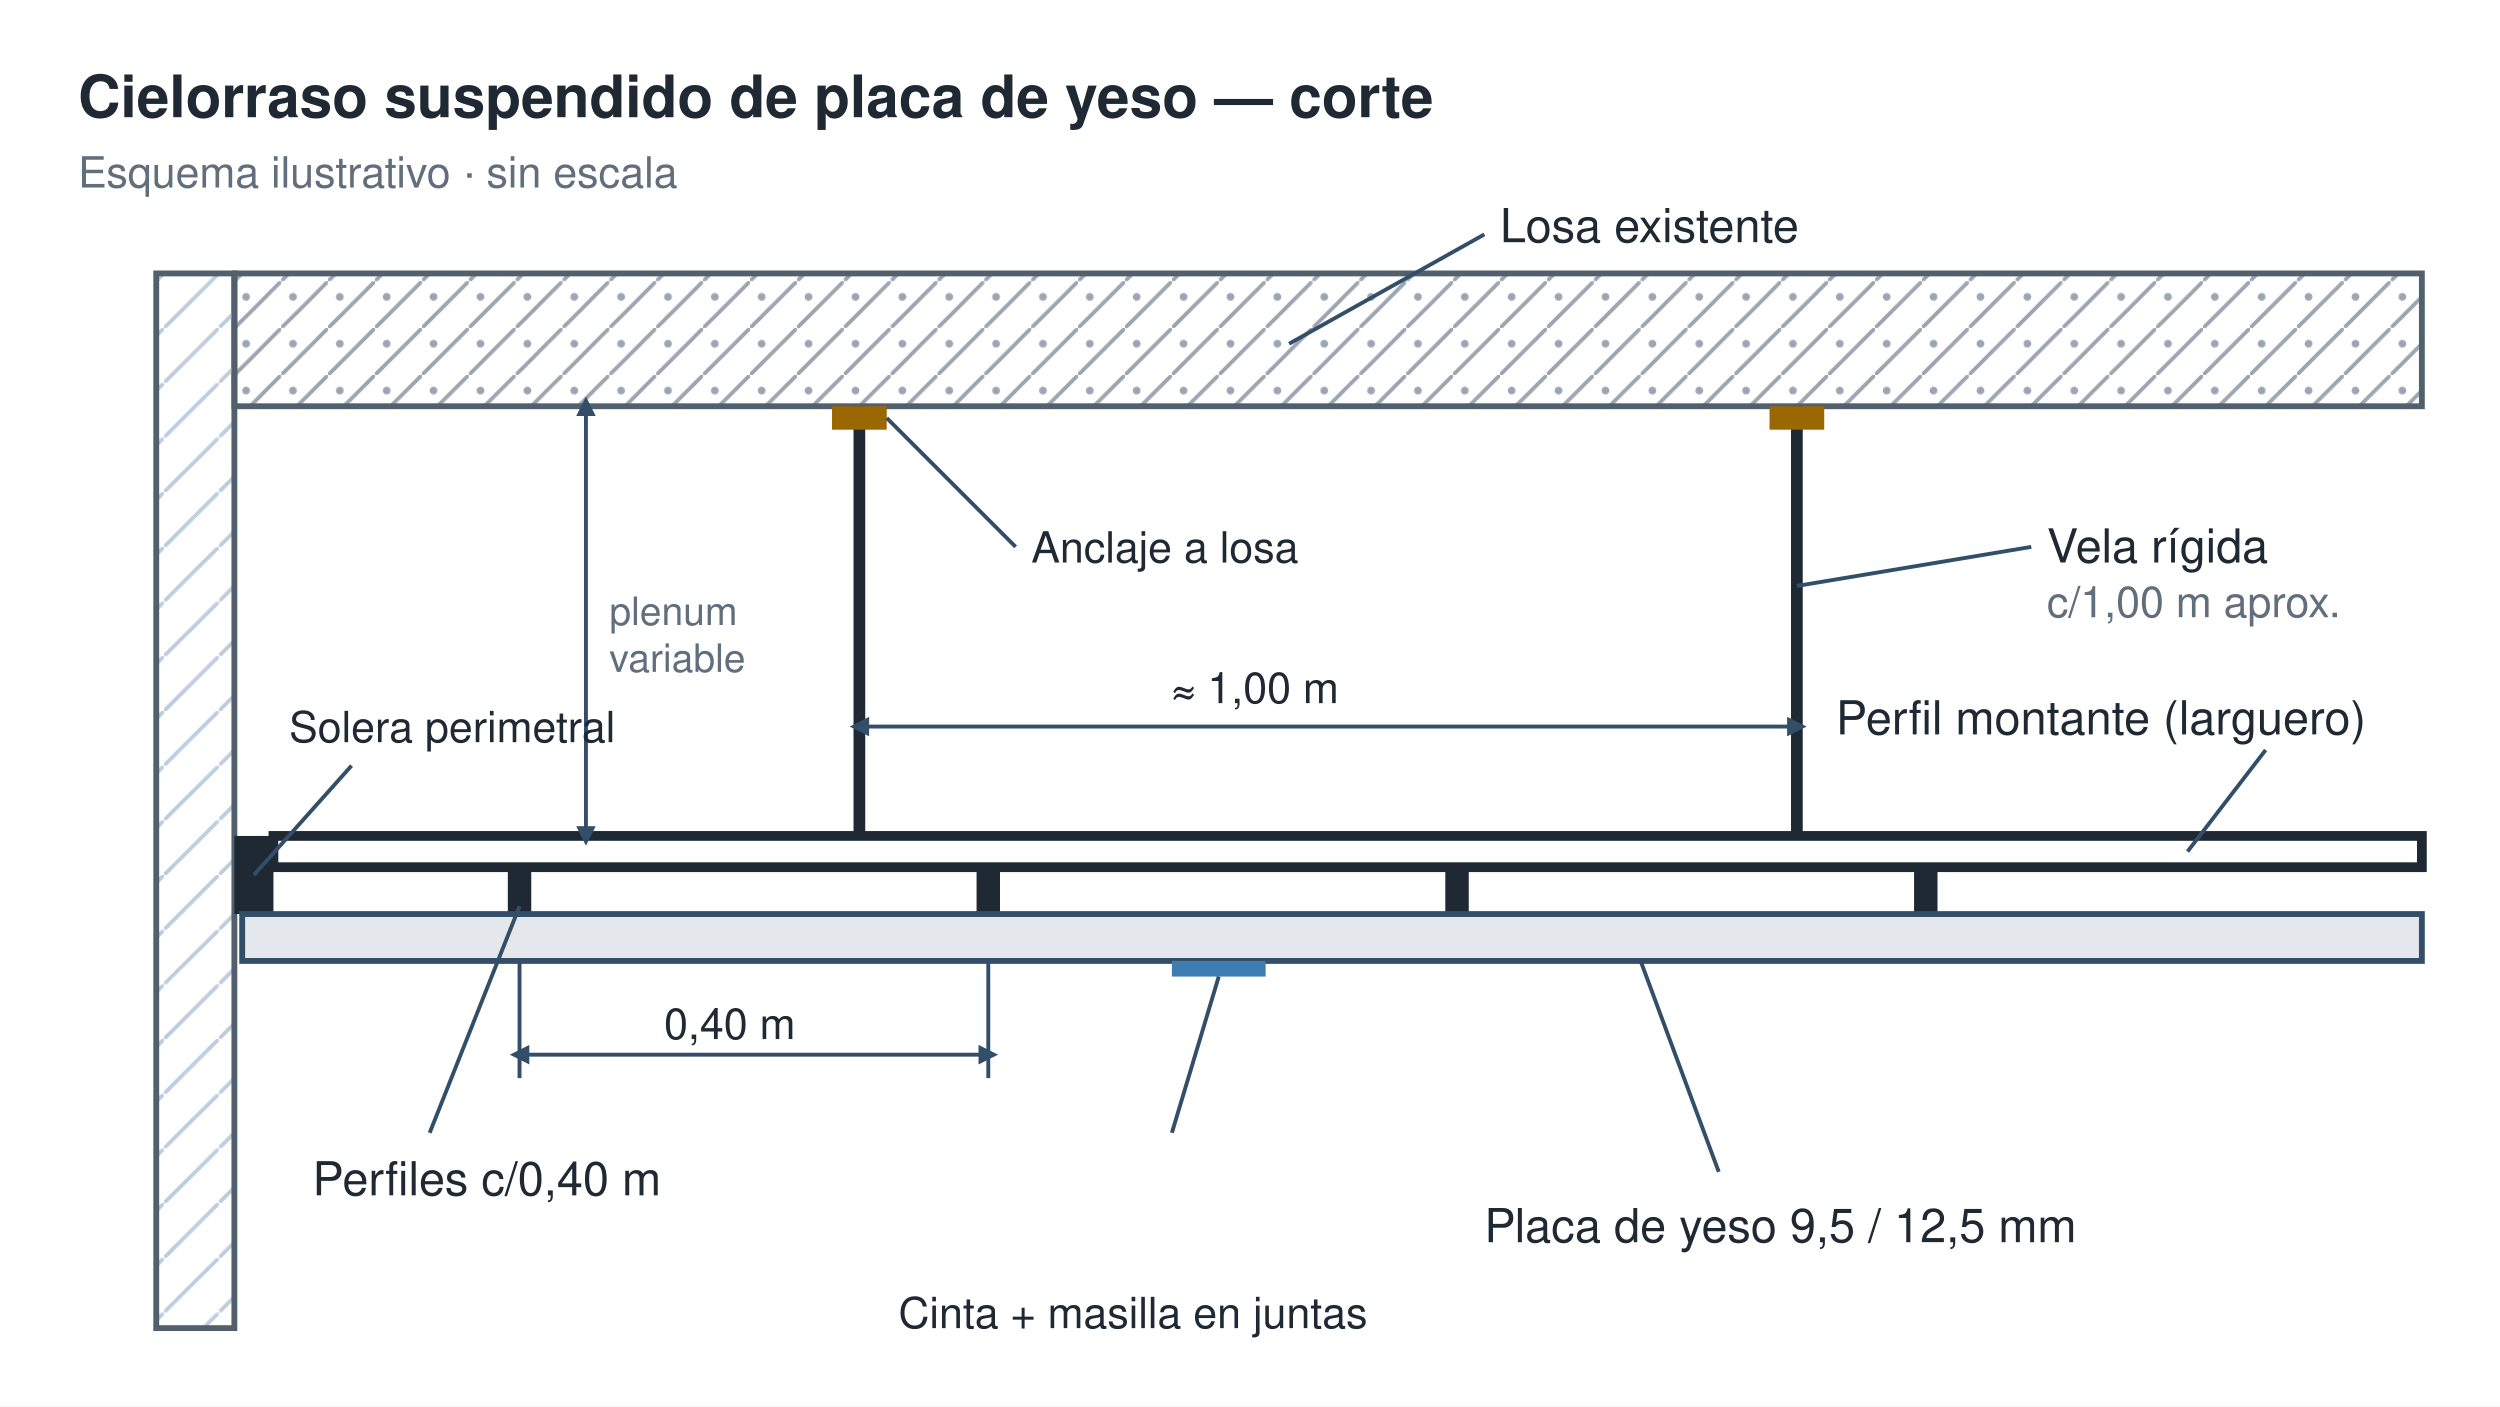
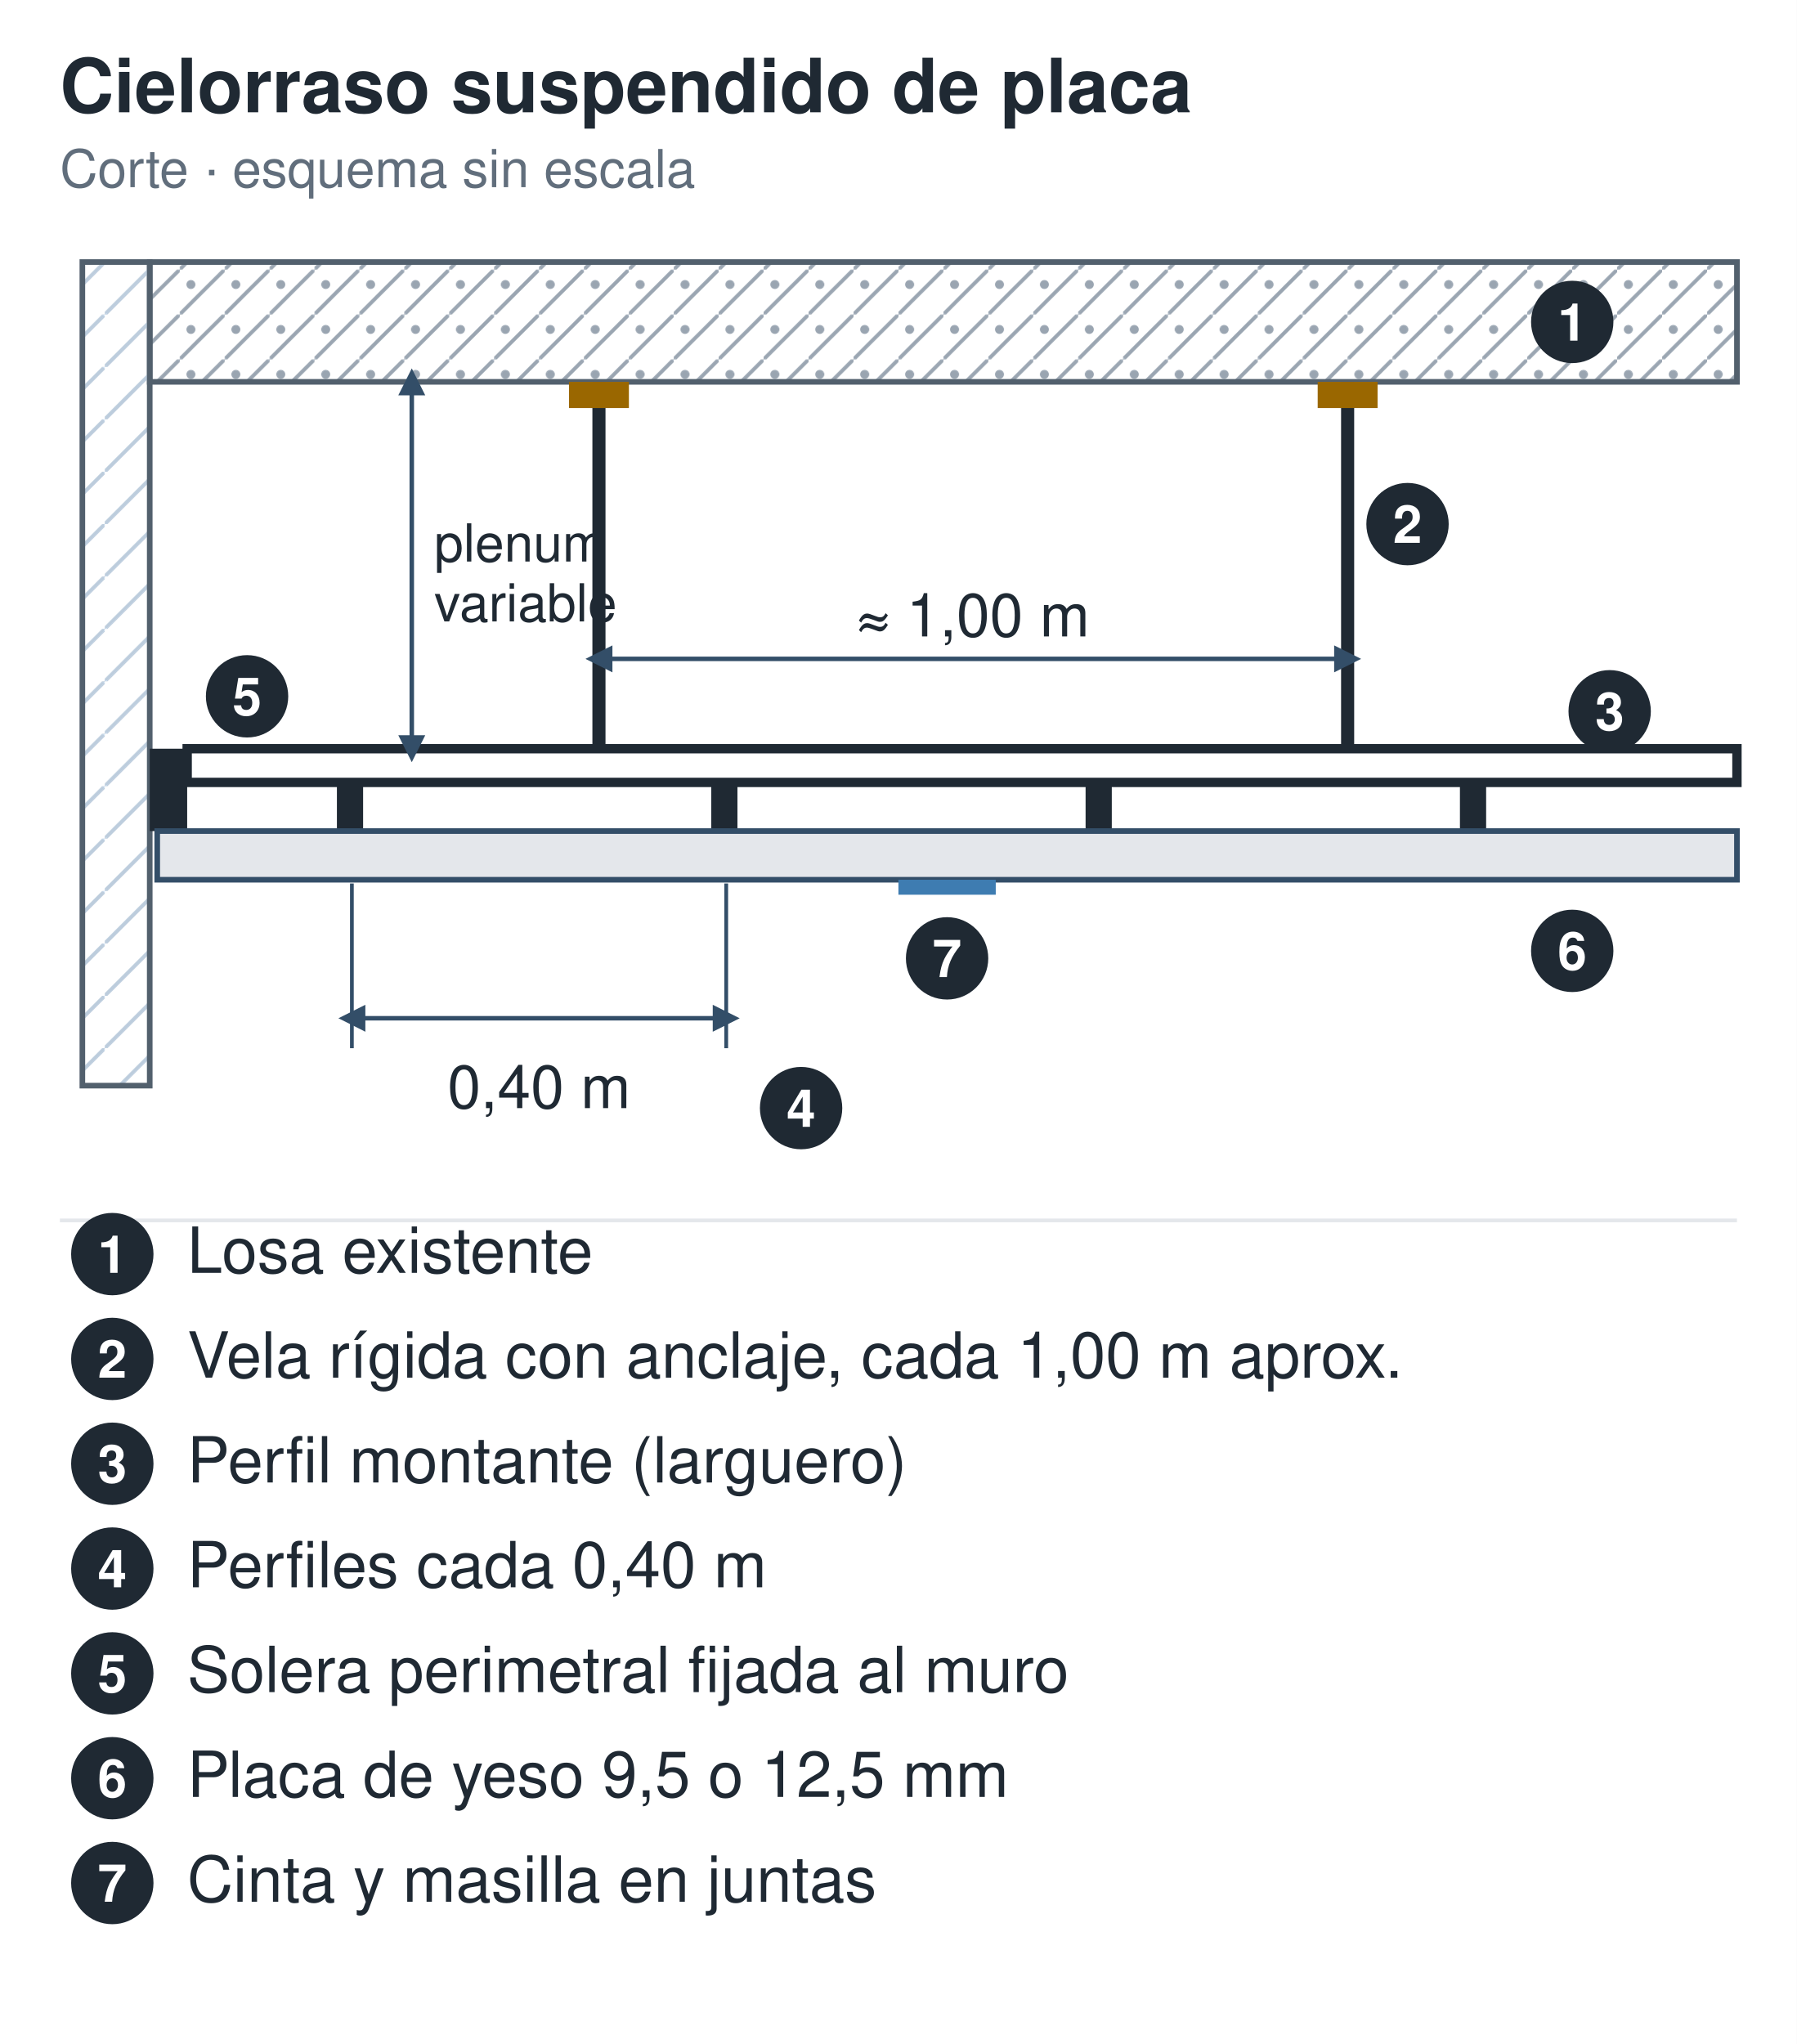
- <svg xmlns="http://www.w3.org/2000/svg" viewBox="0 0 640 360" font-family="Helvetica, Arial, sans-serif">
+ <svg xmlns="http://www.w3.org/2000/svg" viewBox="0 0 480 546" font-family="Helvetica, Arial, sans-serif">
  <defs>
-     <pattern id="hormigon" width="12" height="12" patternUnits="userSpaceOnUse">
-       <path d="M0 12L12 0" stroke="#9aa5b1" stroke-width="1" />
-       <circle cx="3" cy="4" r="1" fill="#9aa5b1" />
+     <marker id="a" viewBox="0 0 10 10" refX="5" refY="5" markerWidth="6" markerHeight="6" orient="auto-start-reverse">
+       <path d="M0 0L10 5L0 10z" fill="#334e68" />
+     </marker>
+     <pattern id="lana" width="12" height="12" patternUnits="userSpaceOnUse">
+       <path d="M0 6 Q3 0 6 6 T12 6" fill="none" stroke="#c9a227" stroke-width="1.2" />
+     </pattern>
+     <pattern id="horm" width="12" height="12" patternUnits="userSpaceOnUse">
+       <path d="M0 12L12 0" stroke="#9aa5b1" />
+       <circle cx="3" cy="4" r="1.2" fill="#9aa5b1" />
    </pattern>
    <pattern id="muro" width="14" height="14" patternUnits="userSpaceOnUse">
-       <path d="M0 14L14 0" stroke="#bcccdc" stroke-width="1" />
+       <path d="M0 14L14 0" stroke="#bcccdc" />
+     </pattern>
+     <pattern id="lad" width="28" height="14" patternUnits="userSpaceOnUse">
+       <rect width="28" height="14" fill="#f7d9c4" />
+       <path d="M0 0H28M0 7H28M7 0V7M21 7V14" stroke="#c97b4a" />
    </pattern>
  </defs>
-   <rect width="640" height="360" fill="#fff" />
-   <text x="20" y="30" font-size="15" font-weight="700" fill="#1f2933">Cielorraso suspendido de placa de yeso — corte</text>
-   <text x="20" y="48" font-size="11" fill="#616e7c">Esquema ilustrativo · sin escala</text>
-   <rect x="60" y="70" width="560" height="34" fill="url(#hormigon)" stroke="#52606d" stroke-width="1.5" />
-   <rect x="40" y="70" width="20" height="270" fill="url(#muro)" stroke="#52606d" stroke-width="1.5" />
-   <g stroke="#1f2933" stroke-width="3">
-     <line x1="220" y1="104" x2="220" y2="214" />
-     <line x1="460" y1="104" x2="460" y2="214" />
+   <rect width="480" height="546" fill="#fff" />
+   <text x="16" y="30" font-size="20" font-weight="700" fill="#1f2933">Cielorraso suspendido de placa</text>
+   <text x="16" y="50" font-size="14" fill="#616e7c">Corte · esquema sin escala</text>
+   <rect x="40" y="70" width="424" height="32" fill="url(#horm)" stroke="#52606d" stroke-width="1.5" />
+   <rect x="22" y="70" width="18" height="220" fill="url(#muro)" stroke="#52606d" stroke-width="1.5" />
+   <g stroke="#1f2933" stroke-width="3.5">
+     <line x1="160" y1="102" x2="160" y2="200" />
+     <line x1="360" y1="102" x2="360" y2="200" />
  </g>
  <g fill="#9a6700">
-     <rect x="213" y="104" width="14" height="6" />
-     <rect x="453" y="104" width="14" height="6" />
+     <rect x="152" y="102" width="16" height="7" />
+     <rect x="352" y="102" width="16" height="7" />
  </g>
-   <rect x="60" y="214" width="10" height="20" fill="#1f2933" />
-   <rect x="70" y="214" width="550" height="8" fill="none" stroke="#1f2933" stroke-width="2.5" />
+   <rect x="40" y="200" width="10" height="22" fill="#1f2933" />
+   <rect x="50" y="200" width="414" height="9" fill="none" stroke="#1f2933" stroke-width="2.5" />
  <g fill="#1f2933">
-     <rect x="130" y="222" width="6" height="12" />
-     <rect x="250" y="222" width="6" height="12" />
-     <rect x="370" y="222" width="6" height="12" />
-     <rect x="490" y="222" width="6" height="12" />
+     <rect x="90" y="209" width="7" height="13" />
+     <rect x="190" y="209" width="7" height="13" />
+     <rect x="290" y="209" width="7" height="13" />
+     <rect x="390" y="209" width="7" height="13" />
  </g>
-   <rect x="62" y="234" width="558" height="12" fill="#e4e7eb" stroke="#334e68" stroke-width="1.5" />
-   <rect x="300" y="246" width="24" height="4" fill="#3e7cb1" />
-   <defs>
-     <marker id="a" viewBox="0 0 10 10" refX="5" refY="5" markerWidth="5" markerHeight="5" orient="auto-start-reverse">
-       <path d="M0 0L10 5L0 10z" fill="#334e68" />
-     </marker>
-   </defs>
-   <g stroke="#334e68" stroke-width="1" fill="none">
-     <line x1="220" y1="186" x2="460" y2="186" marker-start="url(#a)" marker-end="url(#a)" />
-     <line x1="133" y1="270" x2="253" y2="270" marker-start="url(#a)" marker-end="url(#a)" />
-     <line x1="133" y1="246" x2="133" y2="276" />
-     <line x1="253" y1="246" x2="253" y2="276" />
-     <line x1="150" y1="104" x2="150" y2="214" marker-start="url(#a)" marker-end="url(#a)" />
-   </g>
-   <text x="300" y="180" font-size="11" fill="#1f2933">≈ 1,00 m</text>
-   <text x="170" y="266" font-size="11" fill="#1f2933">0,40 m</text>
-   <text x="156" y="160" font-size="10" fill="#616e7c">plenum</text>
-   <text x="156" y="172" font-size="10" fill="#616e7c">variable</text>
-   <g font-size="12" fill="#1f2933">
-     <line x1="330" y1="88" x2="380" y2="60" stroke="#334e68" />
-     <text x="384" y="62">Losa existente</text>
-     <line x1="460" y1="150" x2="520" y2="140" stroke="#334e68" />
-     <text x="524" y="144">Vela rígida</text>
-     <text x="524" y="158" font-size="11" fill="#616e7c">c/1,00 m aprox.</text>
-     <line x1="227" y1="107" x2="260" y2="140" stroke="#334e68" />
-     <text x="264" y="144" font-size="11">Anclaje a losa</text>
-     <line x1="560" y1="218" x2="580" y2="192" stroke="#334e68" />
-     <text x="470" y="188">Perfil montante (larguero)</text>
-     <line x1="133" y1="232" x2="110" y2="290" stroke="#334e68" />
-     <text x="80" y="306">Perfiles c/0,40 m</text>
-     <line x1="65" y1="224" x2="90" y2="196" stroke="#334e68" />
-     <text x="74" y="190" font-size="11">Solera perimetral</text>
-     <line x1="420" y1="246" x2="440" y2="300" stroke="#334e68" />
-     <text x="380" y="318">Placa de yeso 9,5 / 12,5 mm</text>
-     <line x1="312" y1="250" x2="300" y2="290" stroke="#334e68" />
-     <text x="230" y="340" font-size="11">Cinta + masilla en juntas</text>
-   </g>
+   <rect x="42" y="222" width="422" height="13" fill="#e4e7eb" stroke="#334e68" stroke-width="1.5" />
+   <rect x="240" y="235" width="26" height="4" fill="#3e7cb1" />
+   <circle cx="420" cy="86" r="11" fill="#1f2933" />
+   <text x="420" y="91" text-anchor="middle" font-size="14" font-weight="700" fill="#fff">1</text>
+   <circle cx="376" cy="140" r="11" fill="#1f2933" />
+   <text x="376" y="145" text-anchor="middle" font-size="14" font-weight="700" fill="#fff">2</text>
+   <circle cx="430" cy="190" r="11" fill="#1f2933" />
+   <text x="430" y="195" text-anchor="middle" font-size="14" font-weight="700" fill="#fff">3</text>
+   <circle cx="66" cy="186" r="11" fill="#1f2933" />
+   <text x="66" y="191" text-anchor="middle" font-size="14" font-weight="700" fill="#fff">5</text>
+   <circle cx="420" cy="254" r="11" fill="#1f2933" />
+   <text x="420" y="259" text-anchor="middle" font-size="14" font-weight="700" fill="#fff">6</text>
+   <circle cx="253" cy="256" r="11" fill="#1f2933" />
+   <text x="253" y="261" text-anchor="middle" font-size="14" font-weight="700" fill="#fff">7</text>
+   <line x1="160" y1="176" x2="360" y2="176" stroke="#334e68" stroke-width="1.2" marker-start="url(#a)" marker-end="url(#a)" />
+   <text x="260" y="170" font-size="16" text-anchor="middle" fill="#1f2933">≈ 1,00 m</text>
+   <line x1="94" y1="272" x2="194" y2="272" stroke="#334e68" stroke-width="1.2" marker-start="url(#a)" marker-end="url(#a)" />
+   <line x1="94" y1="236" x2="94" y2="280" stroke="#334e68" />
+   <line x1="194" y1="236" x2="194" y2="280" stroke="#334e68" />
+   <text x="144" y="296" font-size="16" text-anchor="middle" fill="#1f2933">0,40 m</text>
+   <circle cx="214" cy="296" r="11" fill="#1f2933" />
+   <text x="214" y="301" text-anchor="middle" font-size="14" font-weight="700" fill="#fff">4</text>
+   <line x1="110" y1="102" x2="110" y2="200" stroke="#334e68" stroke-width="1.2" marker-start="url(#a)" marker-end="url(#a)" />
+   <text x="116" y="150" font-size="14" text-anchor="start" fill="#1f2933">plenum</text>
+   <text x="116" y="166" font-size="14" text-anchor="start" fill="#1f2933">variable</text>
+   <line x1="16" y1="326" x2="464" y2="326" stroke="#e4e7eb" />
+   <circle cx="30" cy="335" r="11" fill="#1f2933" />
+   <text x="30" y="340" text-anchor="middle" font-size="14" font-weight="700" fill="#fff">1</text>
+   <text x="50" y="340" font-size="17" fill="#1f2933">Losa existente</text>
+   <circle cx="30" cy="363" r="11" fill="#1f2933" />
+   <text x="30" y="368" text-anchor="middle" font-size="14" font-weight="700" fill="#fff">2</text>
+   <text x="50" y="368" font-size="17" fill="#1f2933">Vela rígida con anclaje, cada 1,00 m aprox.</text>
+   <circle cx="30" cy="391" r="11" fill="#1f2933" />
+   <text x="30" y="396" text-anchor="middle" font-size="14" font-weight="700" fill="#fff">3</text>
+   <text x="50" y="396" font-size="17" fill="#1f2933">Perfil montante (larguero)</text>
+   <circle cx="30" cy="419" r="11" fill="#1f2933" />
+   <text x="30" y="424" text-anchor="middle" font-size="14" font-weight="700" fill="#fff">4</text>
+   <text x="50" y="424" font-size="17" fill="#1f2933">Perfiles cada 0,40 m</text>
+   <circle cx="30" cy="447" r="11" fill="#1f2933" />
+   <text x="30" y="452" text-anchor="middle" font-size="14" font-weight="700" fill="#fff">5</text>
+   <text x="50" y="452" font-size="17" fill="#1f2933">Solera perimetral fijada al muro</text>
+   <circle cx="30" cy="475" r="11" fill="#1f2933" />
+   <text x="30" y="480" text-anchor="middle" font-size="14" font-weight="700" fill="#fff">6</text>
+   <text x="50" y="480" font-size="17" fill="#1f2933">Placa de yeso 9,5 o 12,5 mm</text>
+   <circle cx="30" cy="503" r="11" fill="#1f2933" />
+   <text x="30" y="508" text-anchor="middle" font-size="14" font-weight="700" fill="#fff">7</text>
+   <text x="50" y="508" font-size="17" fill="#1f2933">Cinta y masilla en juntas</text>
</svg>
